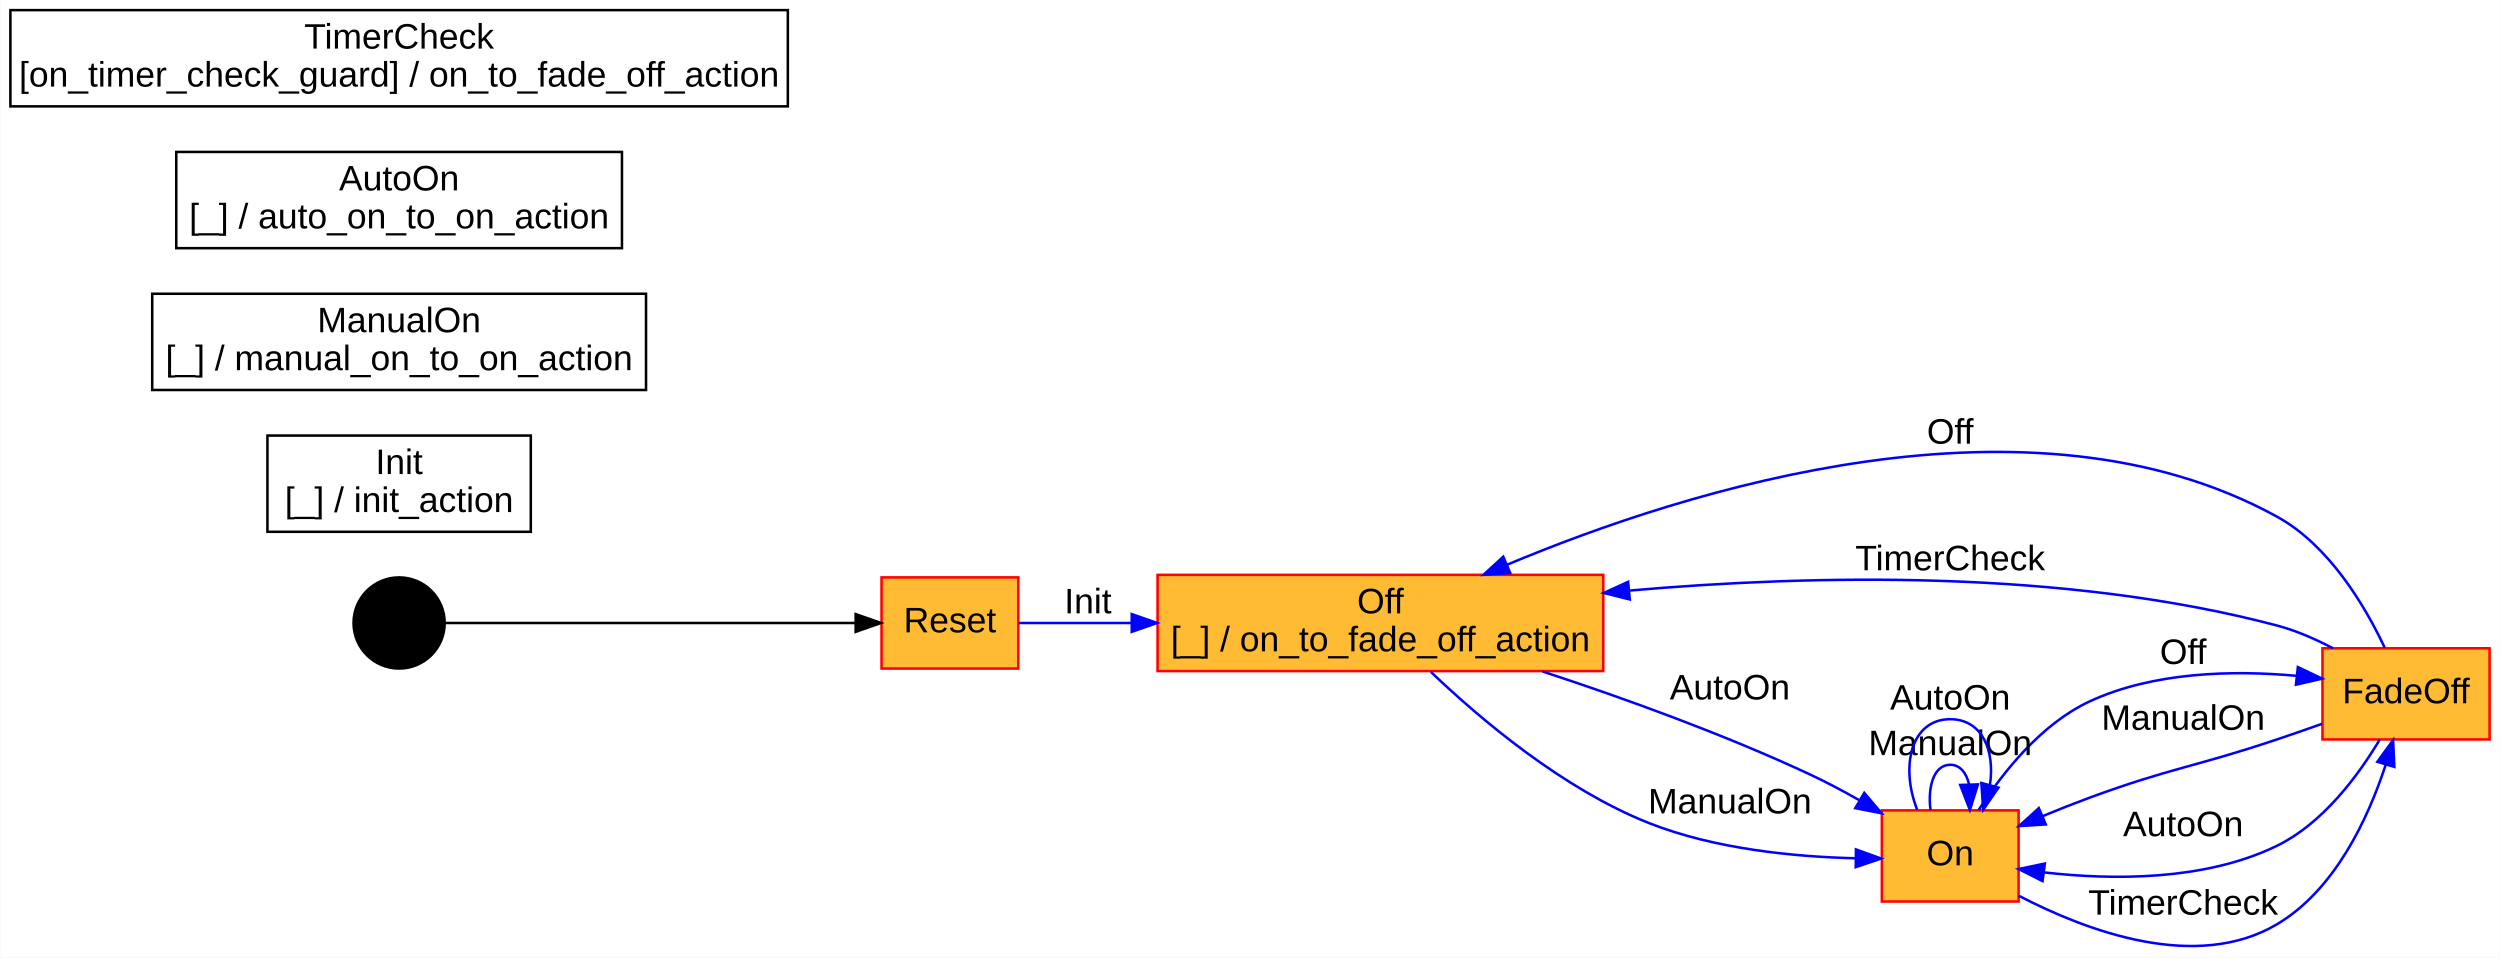
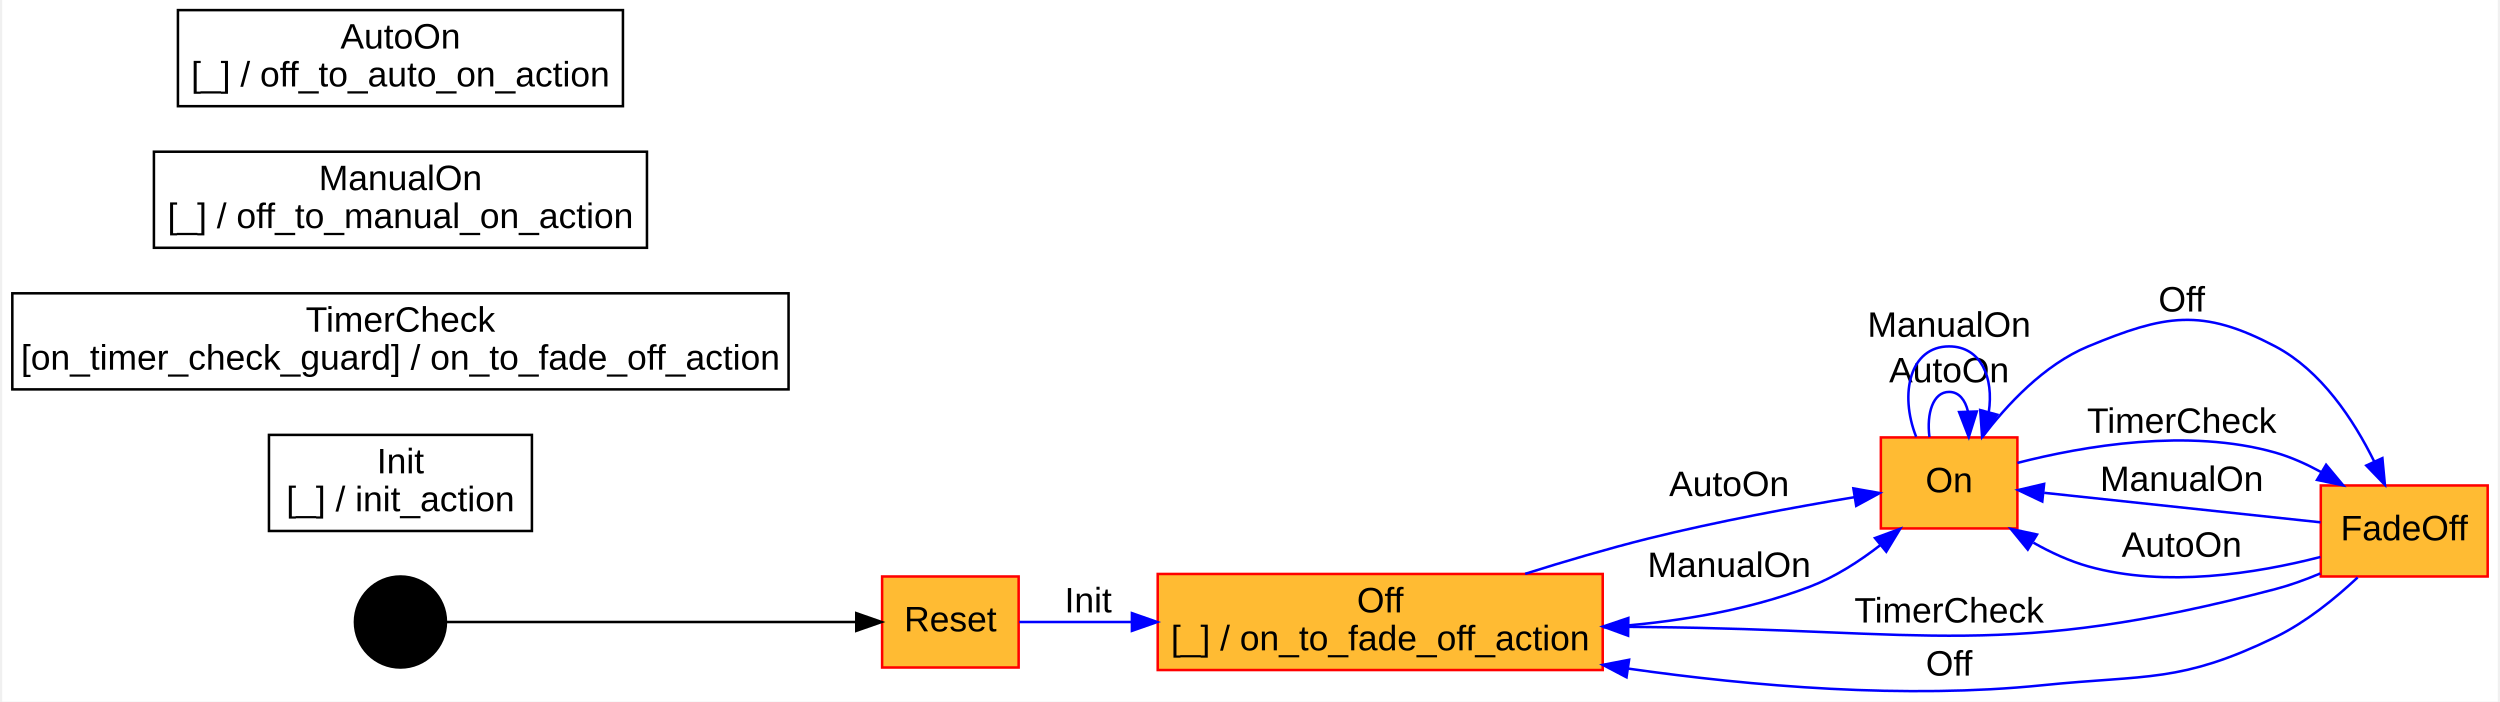
- <svg xmlns="http://www.w3.org/2000/svg" width="987pt" height="378pt" viewBox="0.00 0.00 987.00 378.08">
-   <g id="graph0" class="graph" transform="scale(1 1) rotate(0) translate(4 374.08)">
-     <polygon fill="white" stroke="transparent" points="-4,4 -4,-374.08 983,-374.08 983,4 -4,4" />
+ <svg xmlns="http://www.w3.org/2000/svg" width="987pt" height="277pt" viewBox="0.00 0.00 987.00 277.49">
+   <g id="graph0" class="graph" transform="scale(1 1) rotate(0) translate(4 273.49)">
+     <polygon fill="white" stroke="transparent" points="-4,4 -4,-273.49 983,-273.49 983,4 -4,4" />
    <g id="node1" class="node">
-       <ellipse fill="black" stroke="black" cx="153.5" cy="-128.08" rx="18" ry="18" />
-       <text text-anchor="middle" x="153.5" y="-124.38" font-family="Arial" font-size="14.00">s</text>
+       <ellipse fill="black" stroke="black" cx="153.5" cy="-27.49" rx="18" ry="18" />
+       <text text-anchor="middle" x="153.5" y="-23.79" font-family="Arial" font-size="14.00">s</text>
    </g>
    <g id="node2" class="node">
-       <polygon fill="#ffbb33" stroke="red" points="398,-146.08 344,-146.08 344,-110.08 398,-110.08 398,-146.08" />
-       <text text-anchor="middle" x="371" y="-124.38" font-family="Arial" font-size="14.00">Reset</text>
+       <polygon fill="#ffbb33" stroke="red" points="398,-45.49 344,-45.49 344,-9.49 398,-9.49 398,-45.49" />
+       <text text-anchor="middle" x="371" y="-23.79" font-family="Arial" font-size="14.00">Reset</text>
    </g>
    <g id="edge1" class="edge">
-       <path fill="none" stroke="black" d="M171.77,-128.08C206.78,-128.08 286.75,-128.08 333.72,-128.08" />
-       <polygon fill="black" stroke="black" points="333.78,-131.58 343.78,-128.08 333.78,-124.58 333.78,-131.58" />
+       <path fill="none" stroke="black" d="M171.77,-27.49C206.78,-27.49 286.75,-27.49 333.72,-27.49" />
+       <polygon fill="black" stroke="black" points="333.78,-30.99 343.78,-27.49 333.78,-23.99 333.78,-30.99" />
    </g>
    <g id="node4" class="node">
-       <polygon fill="#ffbb33" stroke="red" points="629,-147.08 453,-147.08 453,-109.08 629,-109.08 629,-147.08" />
-       <text text-anchor="middle" x="541" y="-131.88" font-family="Arial" font-size="14.00">Off</text>
-       <text text-anchor="middle" x="541" y="-116.88" font-family="Arial" font-size="14.00">[_] / on_to_fade_off_action</text>
+       <polygon fill="#ffbb33" stroke="red" points="629,-46.49 453,-46.49 453,-8.49 629,-8.49 629,-46.49" />
+       <text text-anchor="middle" x="541" y="-31.29" font-family="Arial" font-size="14.00">Off</text>
+       <text text-anchor="middle" x="541" y="-16.29" font-family="Arial" font-size="14.00">[_] / on_to_fade_off_action</text>
    </g>
    <g id="edge2" class="edge">
-       <path fill="none" stroke="blue" d="M398.25,-128.08C410.63,-128.08 426.26,-128.08 442.57,-128.08" />
-       <polygon fill="blue" stroke="blue" points="442.8,-131.58 452.8,-128.08 442.8,-124.58 442.8,-131.58" />
-       <text text-anchor="middle" x="425.5" y="-131.88" font-family="Arial" font-size="14.00">Init</text>
+       <path fill="none" stroke="blue" d="M398.25,-27.49C410.63,-27.49 426.26,-27.49 442.57,-27.49" />
+       <polygon fill="blue" stroke="blue" points="442.8,-30.99 452.8,-27.49 442.8,-23.99 442.8,-30.99" />
+       <text text-anchor="middle" x="425.5" y="-31.29" font-family="Arial" font-size="14.00">Init</text>
    </g>
    <g id="node3" class="node">
-       <polygon fill="#ffbb33" stroke="red" points="979,-118.08 913,-118.08 913,-82.08 979,-82.08 979,-118.08" />
-       <text text-anchor="middle" x="946" y="-96.38" font-family="Arial" font-size="14.00">FadeOff</text>
+       <polygon fill="#ffbb33" stroke="red" points="793,-100.49 739,-100.49 739,-64.49 793,-64.49 793,-100.49" />
+       <text text-anchor="middle" x="766" y="-78.79" font-family="Arial" font-size="14.00">On</text>
+     </g>
+     <g id="edge7" class="edge">
+       <path fill="none" stroke="blue" d="M758.22,-100.64C757.02,-110.02 759.62,-118.49 766,-118.49 769.89,-118.49 772.37,-115.34 773.45,-110.76" />
+       <polygon fill="blue" stroke="blue" points="776.95,-110.75 773.78,-100.64 769.95,-110.52 776.95,-110.75" />
+       <text text-anchor="middle" x="766" y="-122.29" font-family="Arial" font-size="14.00">AutoOn</text>
+     </g>
+     <g id="edge9" class="edge">
+       <path fill="none" stroke="blue" d="M752.96,-100.74C746.2,-117.89 750.55,-136.49 766,-136.49 778.56,-136.49 783.78,-124.21 781.67,-110.41" />
+       <polygon fill="blue" stroke="blue" points="785.04,-109.47 779.04,-100.74 778.29,-111.31 785.04,-109.47" />
+       <text text-anchor="middle" x="766" y="-140.29" font-family="Arial" font-size="14.00">ManualOn</text>
+     </g>
+     <g id="node5" class="node">
+       <polygon fill="#ffbb33" stroke="red" points="979,-81.49 913,-81.49 913,-45.49 979,-45.49 979,-81.49" />
+       <text text-anchor="middle" x="946" y="-59.79" font-family="Arial" font-size="14.00">FadeOff</text>
+     </g>
+     <g id="edge8" class="edge">
+       <path fill="none" stroke="blue" d="M779.04,-100.52C788.69,-113.23 803.48,-129.23 821,-136.49 851.39,-149.07 865.91,-151.82 895,-136.49 913.18,-126.9 926.01,-107.41 934.12,-90.97" />
+       <polygon fill="blue" stroke="blue" points="937.36,-92.3 938.35,-81.75 931,-89.38 937.36,-92.3" />
+       <text text-anchor="middle" x="858" y="-150.29" font-family="Arial" font-size="14.00">Off</text>
+     </g>
+     <g id="edge10" class="edge">
+       <path fill="none" stroke="blue" d="M793.01,-90.41C819.24,-97.14 860.65,-104.27 895,-94.49 901.19,-92.72 907.36,-89.95 913.15,-86.77" />
+       <polygon fill="blue" stroke="blue" points="915.1,-89.68 921.87,-81.53 911.5,-83.68 915.1,-89.68" />
+       <text text-anchor="middle" x="858" y="-102.29" font-family="Arial" font-size="14.00">TimerCheck</text>
+     </g>
+     <g id="edge11" class="edge">
+       <path fill="none" stroke="blue" d="M598.32,-46.55C613.97,-51.48 631.06,-56.51 647,-60.49 674.12,-67.25 705.22,-72.97 728.68,-76.88" />
+       <polygon fill="blue" stroke="blue" points="728.13,-80.33 738.56,-78.49 729.25,-73.42 728.13,-80.33" />
+       <text text-anchor="middle" x="679" y="-77.29" font-family="Arial" font-size="14.00">AutoOn</text>
+     </g>
+     <g id="edge12" class="edge">
+       <path fill="none" stroke="blue" d="M629.2,-25.37C656.14,-27.16 685.43,-31.69 711,-41.49 720.89,-45.28 730.5,-51.47 738.81,-57.91" />
+       <polygon fill="blue" stroke="blue" points="736.69,-60.7 746.64,-64.35 741.14,-55.29 736.69,-60.7" />
+       <text text-anchor="middle" x="679" y="-45.29" font-family="Arial" font-size="14.00">ManualOn</text>
+     </g>
+     <g id="edge4" class="edge">
+       <path fill="none" stroke="blue" d="M912.9,-66.91C882.14,-70.2 835.76,-75.15 803.59,-78.58" />
+       <polygon fill="blue" stroke="blue" points="802.84,-75.14 793.26,-79.68 803.58,-82.1 802.84,-75.14" />
+       <text text-anchor="middle" x="858" y="-79.29" font-family="Arial" font-size="14.00">ManualOn</text>
+     </g>
+     <g id="edge6" class="edge">
+       <path fill="none" stroke="blue" d="M912.86,-53.21C887.5,-46.68 851.45,-40.92 821,-49.49 813.58,-51.57 806.18,-54.99 799.33,-58.86" />
+       <polygon fill="blue" stroke="blue" points="797.11,-56.12 790.4,-64.32 800.76,-62.09 797.11,-56.12" />
+       <text text-anchor="middle" x="858" y="-53.29" font-family="Arial" font-size="14.00">AutoOn</text>
    </g>
    <g id="edge3" class="edge">
-       <path fill="none" stroke="blue" d="M937.57,-118.32C929.7,-135.02 915.55,-158.79 895,-170.08 797.55,-223.62 662.43,-181 590.93,-151.05" />
-       <polygon fill="blue" stroke="blue" points="592.26,-147.81 581.69,-147.1 589.51,-154.25 592.26,-147.81" />
-       <text text-anchor="middle" x="766" y="-198.88" font-family="Arial" font-size="14.00">Off</text>
-     </g>
-     <g id="edge6" class="edge">
-       <path fill="none" stroke="blue" d="M917.15,-118.09C910.18,-121.75 902.53,-125.09 895,-127.08 810.86,-149.32 711.44,-147.19 639.58,-140.89" />
-       <polygon fill="blue" stroke="blue" points="639.47,-137.36 629.19,-139.93 638.82,-144.33 639.47,-137.36" />
-       <text text-anchor="middle" x="766" y="-148.88" font-family="Arial" font-size="14.00">TimerCheck</text>
-     </g>
-     <g id="node5" class="node">
-       <polygon fill="#ffbb33" stroke="red" points="793,-54.08 739,-54.08 739,-18.08 793,-18.08 793,-54.08" />
-       <text text-anchor="middle" x="766" y="-32.38" font-family="Arial" font-size="14.00">On</text>
-     </g>
-     <g id="edge4" class="edge">
-       <path fill="none" stroke="blue" d="M912.8,-88.25C906.89,-86.15 900.77,-84.01 895,-82.08 862.35,-71.13 853.33,-70.95 821,-59.08 814.97,-56.86 808.64,-54.35 802.52,-51.81" />
-       <polygon fill="blue" stroke="blue" points="803.73,-48.52 793.15,-47.85 801,-54.97 803.73,-48.52" />
-       <text text-anchor="middle" x="858" y="-85.88" font-family="Arial" font-size="14.00">ManualOn</text>
+       <path fill="none" stroke="blue" d="M912.79,-46.69C907,-44.25 900.92,-42.04 895,-40.49 788.18,-12.5 757.42,-24.43 647,-25.49 644.45,-25.51 641.86,-25.54 639.25,-25.57" />
+       <polygon fill="blue" stroke="blue" points="639.04,-22.07 629.09,-25.7 639.13,-29.07 639.04,-22.07" />
+       <text text-anchor="middle" x="766" y="-27.29" font-family="Arial" font-size="14.00">TimerCheck</text>
    </g>
    <g id="edge5" class="edge">
-       <path fill="none" stroke="blue" d="M935.61,-82.03C927.12,-67.8 913.16,-48.93 895,-40.08 866.42,-26.14 829.82,-26.53 803.09,-29.58" />
-       <polygon fill="blue" stroke="blue" points="802.46,-26.14 793,-30.91 803.38,-33.08 802.46,-26.14" />
-       <text text-anchor="middle" x="858" y="-43.88" font-family="Arial" font-size="14.00">AutoOn</text>
-     </g>
-     <g id="edge7" class="edge">
-       <path fill="none" stroke="blue" d="M604.96,-108.95C637.26,-98.34 676.88,-84.06 711,-68.08 717.3,-65.13 723.81,-61.66 730.05,-58.11" />
-       <polygon fill="blue" stroke="blue" points="732.06,-60.99 738.91,-52.92 728.52,-54.95 732.06,-60.99" />
-       <text text-anchor="middle" x="679" y="-97.88" font-family="Arial" font-size="14.00">AutoOn</text>
-     </g>
-     <g id="edge8" class="edge">
-       <path fill="none" stroke="blue" d="M560.91,-108.76C580.54,-90.02 613.07,-62.53 647,-49.08 673.04,-38.76 704.68,-35.73 728.64,-35.16" />
-       <polygon fill="blue" stroke="blue" points="728.77,-38.66 738.73,-35.06 728.7,-31.66 728.77,-38.66" />
-       <text text-anchor="middle" x="679" y="-52.88" font-family="Arial" font-size="14.00">ManualOn</text>
-     </g>
-     <g id="edge10" class="edge">
-       <path fill="none" stroke="blue" d="M777.21,-54.19C786.53,-68.73 801.76,-88.13 821,-97.08 846.29,-108.83 877.72,-109.46 902.61,-107.22" />
-       <polygon fill="blue" stroke="blue" points="903.28,-110.66 912.84,-106.1 902.52,-103.7 903.28,-110.66" />
-       <text text-anchor="middle" x="858" y="-111.88" font-family="Arial" font-size="14.00">Off</text>
-     </g>
-     <g id="edge12" class="edge">
-       <path fill="none" stroke="blue" d="M793.04,-20.38C820.22,-6.23 863.24,9.71 895,-9.08 917.9,-22.63 931.02,-50.81 938.02,-72.24" />
-       <polygon fill="blue" stroke="blue" points="934.67,-73.26 940.9,-81.83 941.37,-71.25 934.67,-73.26" />
-       <text text-anchor="middle" x="858" y="-12.88" font-family="Arial" font-size="14.00">TimerCheck</text>
-     </g>
-     <g id="edge9" class="edge">
-       <path fill="none" stroke="blue" d="M758.22,-54.23C757.02,-63.62 759.62,-72.08 766,-72.08 769.89,-72.08 772.37,-68.94 773.45,-64.36" />
-       <polygon fill="blue" stroke="blue" points="776.95,-64.34 773.78,-54.23 769.95,-64.11 776.95,-64.34" />
-       <text text-anchor="middle" x="766" y="-75.88" font-family="Arial" font-size="14.00">ManualOn</text>
-     </g>
-     <g id="edge11" class="edge">
-       <path fill="none" stroke="blue" d="M752.96,-54.33C746.2,-71.48 750.55,-90.08 766,-90.08 778.56,-90.08 783.78,-77.8 781.67,-64" />
-       <polygon fill="blue" stroke="blue" points="785.04,-63.06 779.04,-54.33 778.29,-64.9 785.04,-63.06" />
-       <text text-anchor="middle" x="766" y="-93.88" font-family="Arial" font-size="14.00">AutoOn</text>
+       <path fill="none" stroke="blue" d="M927.57,-45.11C918.6,-36.7 907.04,-27.32 895,-21.49 857.43,-3.28 844.54,-6.73 803,-2.49 748.77,3.06 688.17,-2.06 639.02,-9.07" />
+       <polygon fill="blue" stroke="blue" points="638.41,-5.62 629.03,-10.54 639.43,-12.55 638.41,-5.62" />
+       <text text-anchor="middle" x="766" y="-6.29" font-family="Arial" font-size="14.00">Off</text>
    </g>
    <g id="node6" class="node">
-       <polygon fill="none" stroke="black" points="205.5,-202.08 101.5,-202.08 101.5,-164.08 205.5,-164.08 205.5,-202.08" />
-       <text text-anchor="middle" x="153.5" y="-186.88" font-family="Arial" font-size="14.00">Init</text>
-       <text text-anchor="middle" x="153.5" y="-171.88" font-family="Arial" font-size="14.00">[_] / init_action</text>
+       <polygon fill="none" stroke="black" points="205.5,-101.49 101.5,-101.49 101.5,-63.49 205.5,-63.49 205.5,-101.49" />
+       <text text-anchor="middle" x="153.5" y="-86.29" font-family="Arial" font-size="14.00">Init</text>
+       <text text-anchor="middle" x="153.5" y="-71.29" font-family="Arial" font-size="14.00">[_] / init_action</text>
    </g>
    <g id="node7" class="node">
-       <polygon fill="none" stroke="black" points="251,-258.08 56,-258.08 56,-220.08 251,-220.08 251,-258.08" />
-       <text text-anchor="middle" x="153.5" y="-242.88" font-family="Arial" font-size="14.00">ManualOn</text>
-       <text text-anchor="middle" x="153.5" y="-227.88" font-family="Arial" font-size="14.00">[_] / manual_on_to_on_action</text>
+       <polygon fill="none" stroke="black" points="307,-157.49 0,-157.49 0,-119.49 307,-119.49 307,-157.49" />
+       <text text-anchor="middle" x="153.5" y="-142.29" font-family="Arial" font-size="14.00">TimerCheck</text>
+       <text text-anchor="middle" x="153.5" y="-127.29" font-family="Arial" font-size="14.00">[on_timer_check_guard] / on_to_fade_off_action</text>
    </g>
    <g id="node8" class="node">
-       <polygon fill="none" stroke="black" points="241.5,-314.08 65.5,-314.08 65.5,-276.08 241.5,-276.08 241.5,-314.08" />
-       <text text-anchor="middle" x="153.5" y="-298.88" font-family="Arial" font-size="14.00">AutoOn</text>
-       <text text-anchor="middle" x="153.5" y="-283.88" font-family="Arial" font-size="14.00">[_] / auto_on_to_on_action</text>
+       <polygon fill="none" stroke="black" points="251,-213.49 56,-213.49 56,-175.49 251,-175.49 251,-213.49" />
+       <text text-anchor="middle" x="153.5" y="-198.29" font-family="Arial" font-size="14.00">ManualOn</text>
+       <text text-anchor="middle" x="153.5" y="-183.29" font-family="Arial" font-size="14.00">[_] / off_to_manual_on_action</text>
    </g>
    <g id="node9" class="node">
-       <polygon fill="none" stroke="black" points="307,-370.08 0,-370.08 0,-332.08 307,-332.08 307,-370.08" />
-       <text text-anchor="middle" x="153.5" y="-354.88" font-family="Arial" font-size="14.00">TimerCheck</text>
-       <text text-anchor="middle" x="153.5" y="-339.88" font-family="Arial" font-size="14.00">[on_timer_check_guard] / on_to_fade_off_action</text>
+       <polygon fill="none" stroke="black" points="241.5,-269.49 65.5,-269.49 65.5,-231.49 241.5,-231.49 241.5,-269.49" />
+       <text text-anchor="middle" x="153.5" y="-254.29" font-family="Arial" font-size="14.00">AutoOn</text>
+       <text text-anchor="middle" x="153.5" y="-239.29" font-family="Arial" font-size="14.00">[_] / off_to_auto_on_action</text>
    </g>
  </g>
</svg>
